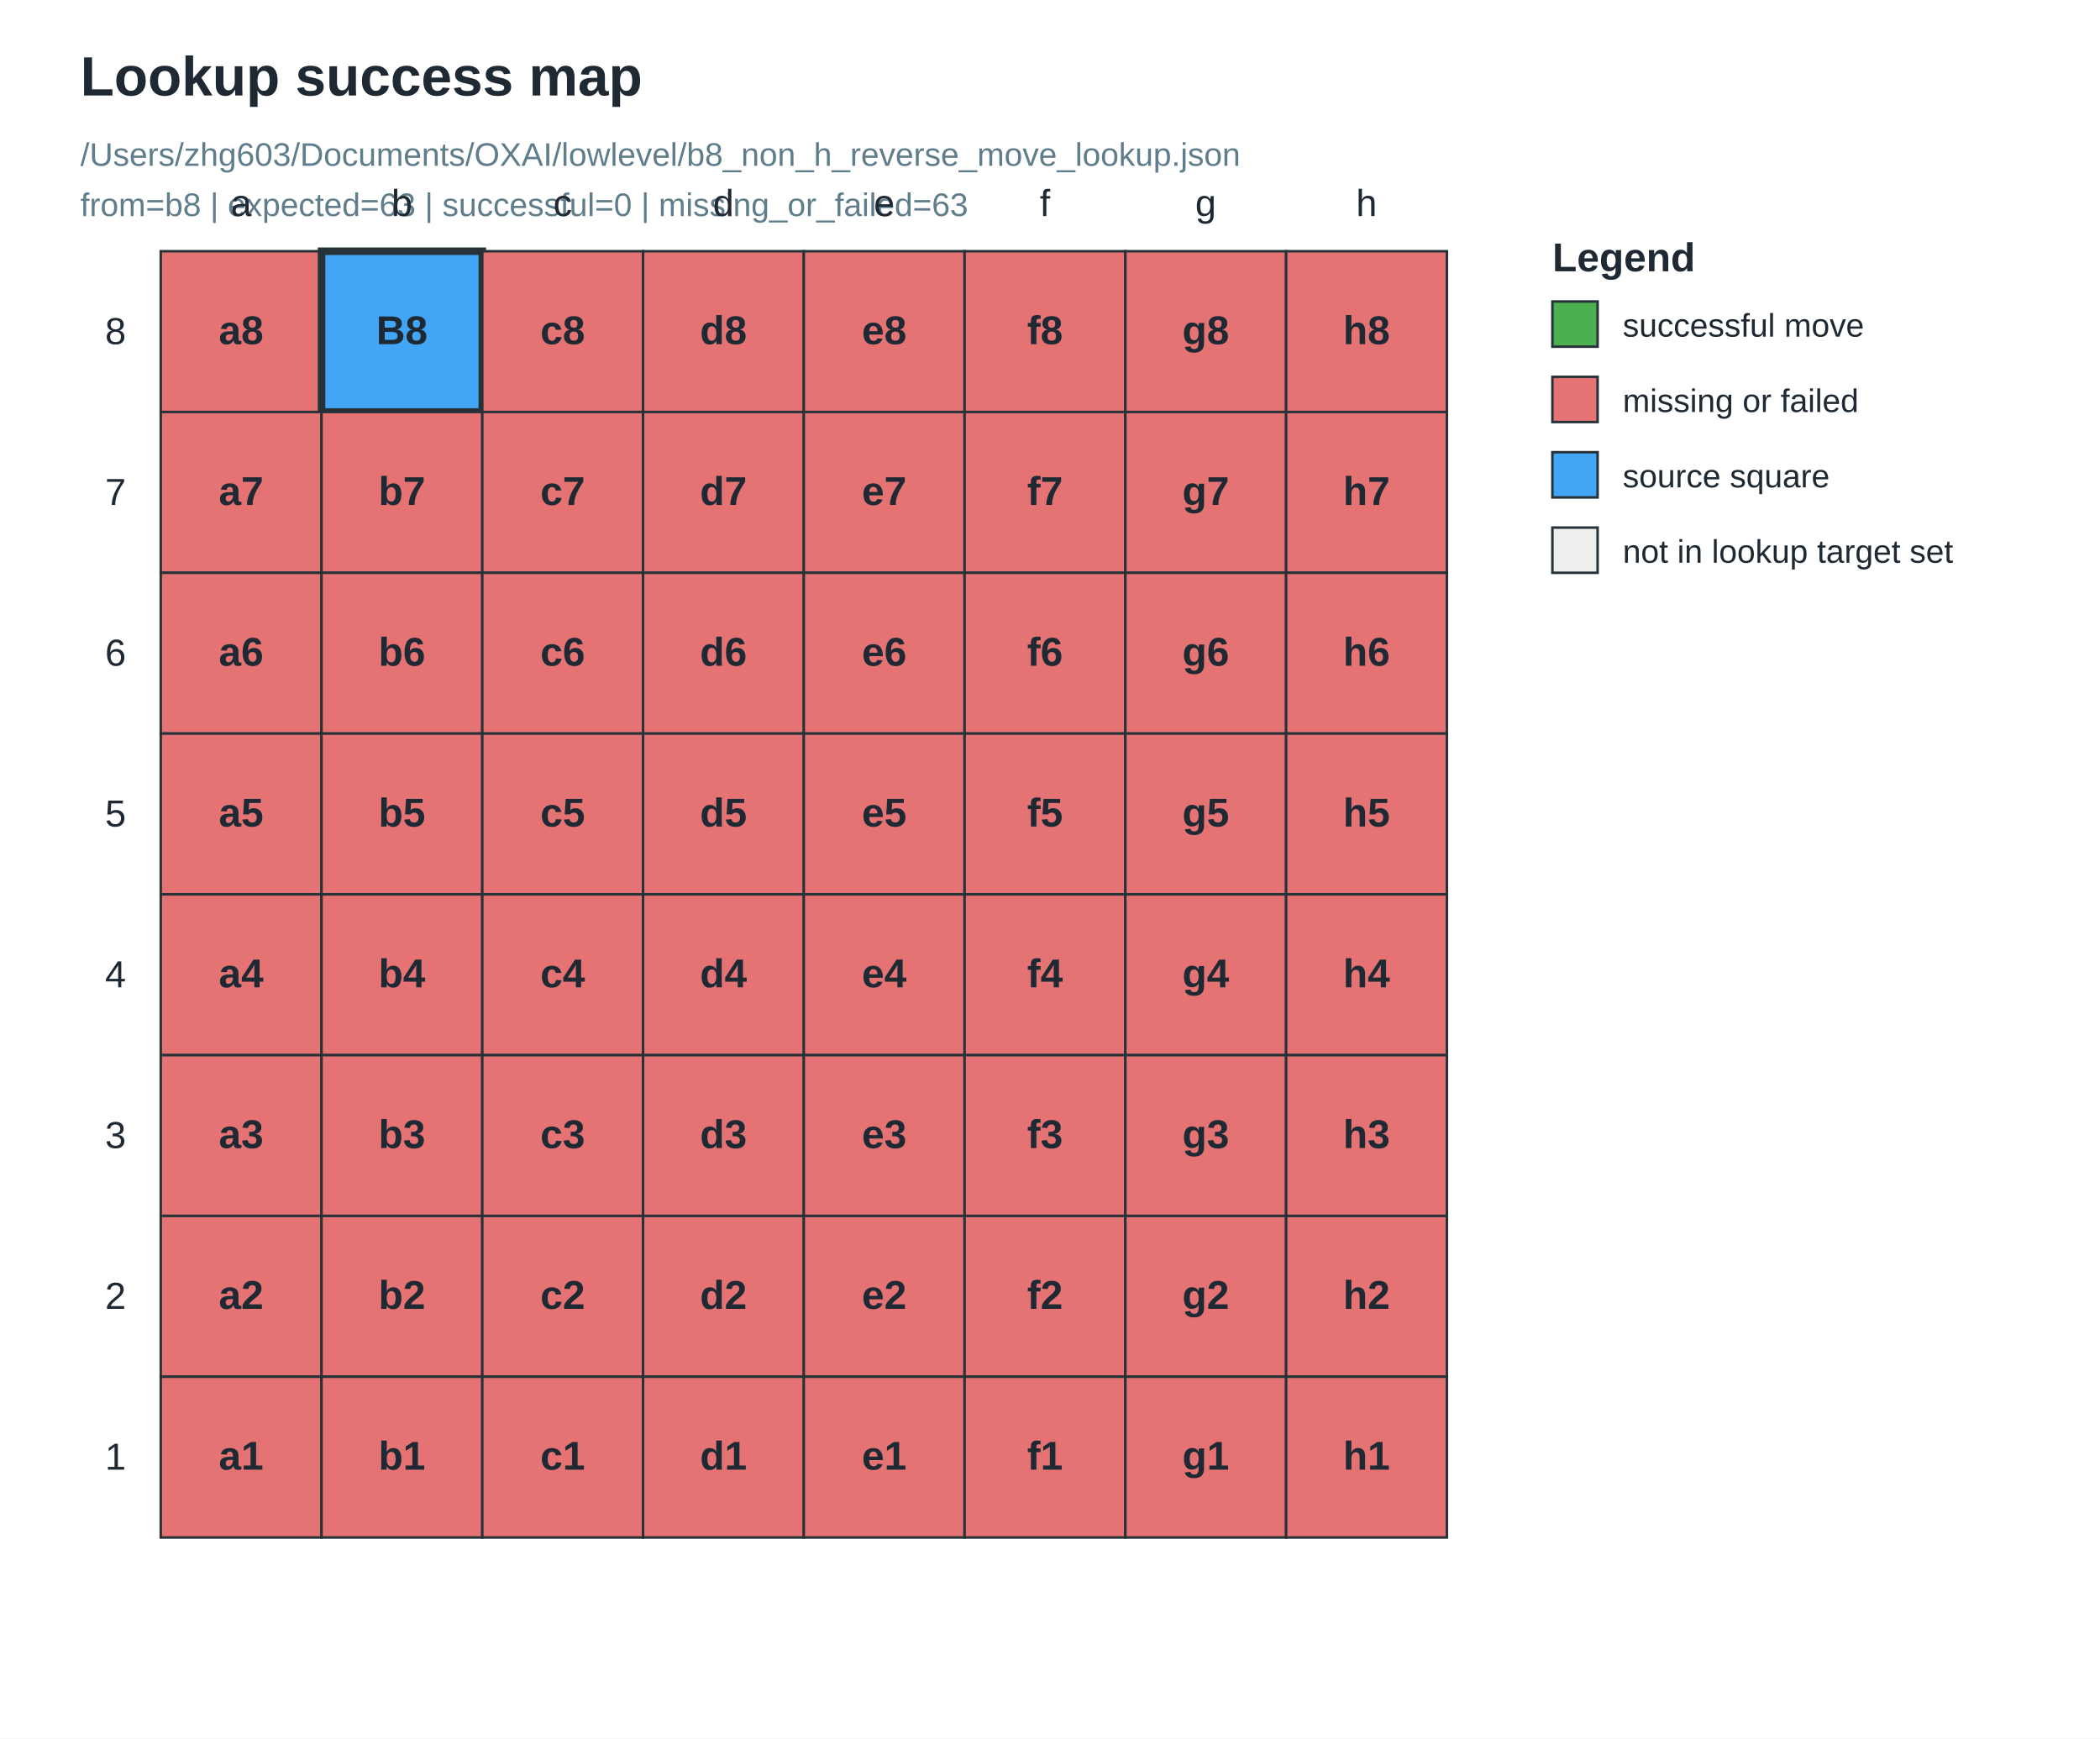
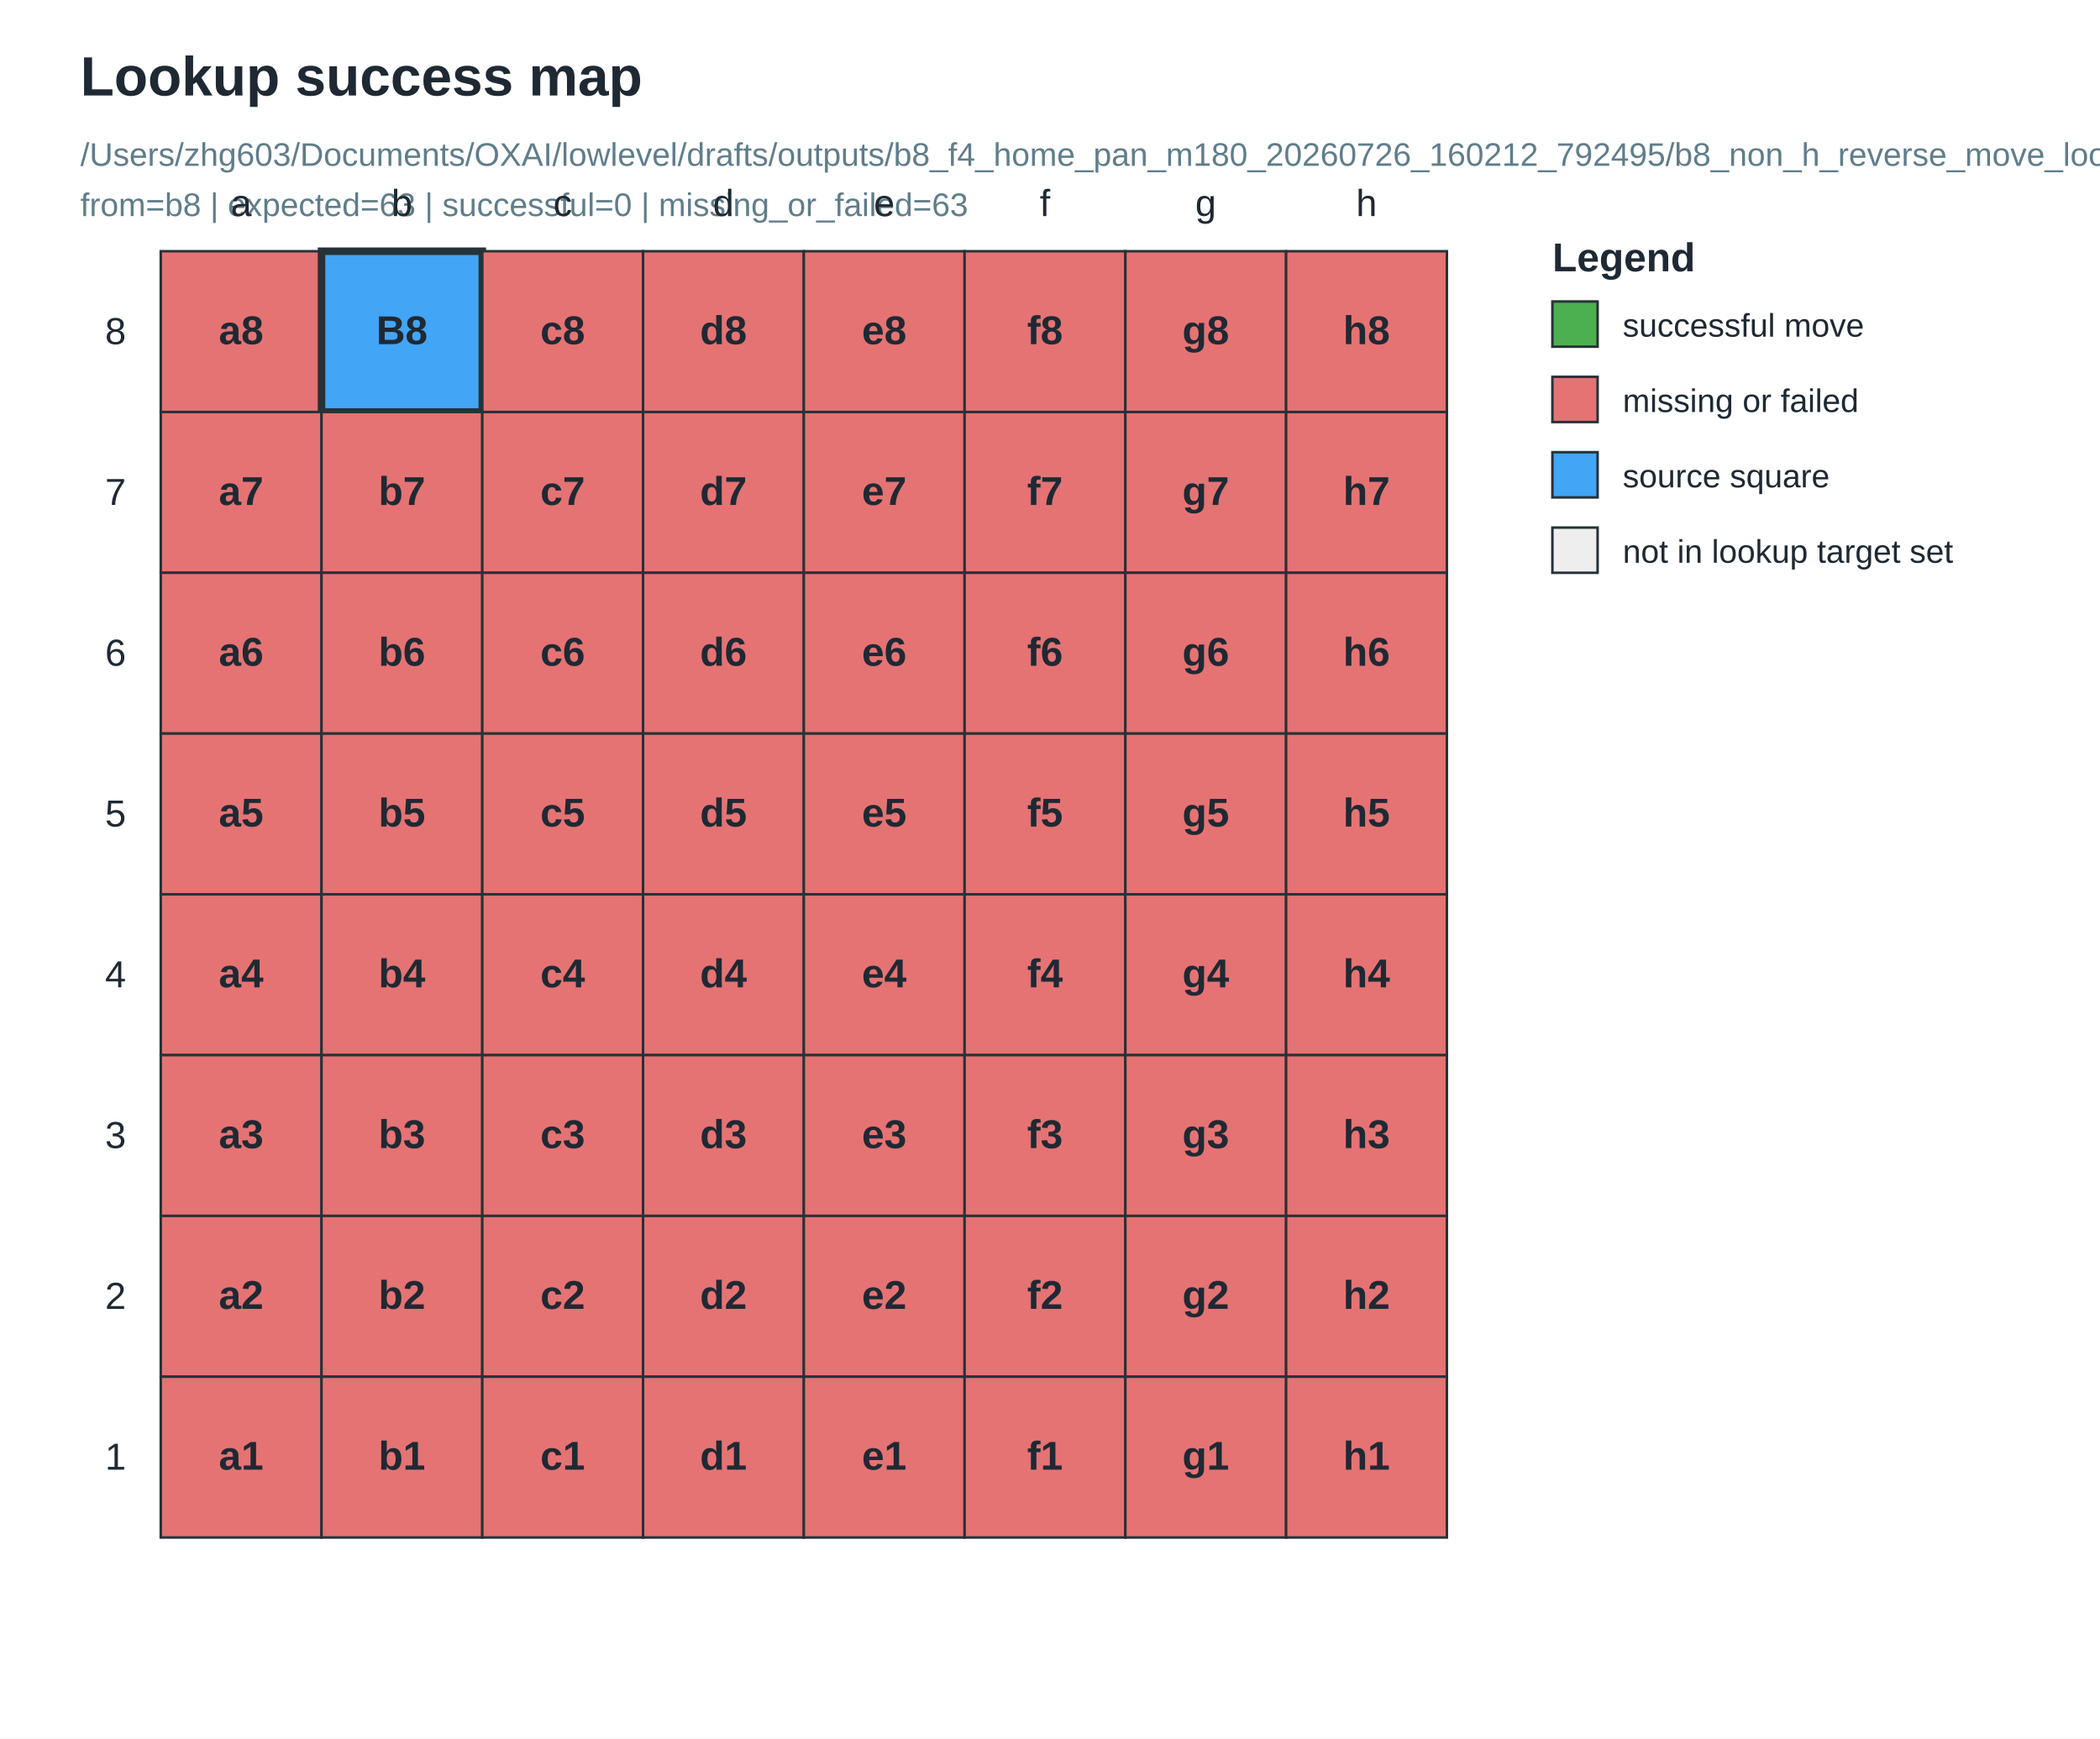
<svg xmlns="http://www.w3.org/2000/svg" width="836" height="692" viewBox="0 0 836 692">
  <rect width="100%" height="100%" fill="white" />
  <text x="32" y="38" font-family="Arial, sans-serif" font-size="22" font-weight="700" fill="#1f2933">Lookup success map</text>
-   <text x="32" y="66" font-family="Arial, sans-serif" font-size="13" fill="#607d8b">/Users/zhg603/Documents/OXAI/lowlevel/b8_non_h_reverse_move_lookup.json</text>
+   <text x="32" y="66" font-family="Arial, sans-serif" font-size="13" fill="#607d8b">/Users/zhg603/Documents/OXAI/lowlevel/drafts/outputs/b8_f4_home_pan_m180_20260726_160212_792495/b8_non_h_reverse_move_lookup.json</text>
  <text x="32" y="86" font-family="Arial, sans-serif" font-size="13" fill="#607d8b">from=b8 | expected=63 | successful=0 | missing_or_failed=63</text>
  <text x="96.0" y="86" text-anchor="middle" font-family="Arial, sans-serif" font-size="15" fill="#1f2933">a</text>
  <text x="160.0" y="86" text-anchor="middle" font-family="Arial, sans-serif" font-size="15" fill="#1f2933">b</text>
  <text x="224.0" y="86" text-anchor="middle" font-family="Arial, sans-serif" font-size="15" fill="#1f2933">c</text>
  <text x="288.0" y="86" text-anchor="middle" font-family="Arial, sans-serif" font-size="15" fill="#1f2933">d</text>
  <text x="352.0" y="86" text-anchor="middle" font-family="Arial, sans-serif" font-size="15" fill="#1f2933">e</text>
  <text x="416.0" y="86" text-anchor="middle" font-family="Arial, sans-serif" font-size="15" fill="#1f2933">f</text>
  <text x="480.0" y="86" text-anchor="middle" font-family="Arial, sans-serif" font-size="15" fill="#1f2933">g</text>
  <text x="544.0" y="86" text-anchor="middle" font-family="Arial, sans-serif" font-size="15" fill="#1f2933">h</text>
  <text x="46" y="137.0" text-anchor="middle" font-family="Arial, sans-serif" font-size="15" fill="#1f2933">8</text>
  <text x="46" y="201.0" text-anchor="middle" font-family="Arial, sans-serif" font-size="15" fill="#1f2933">7</text>
  <text x="46" y="265.0" text-anchor="middle" font-family="Arial, sans-serif" font-size="15" fill="#1f2933">6</text>
  <text x="46" y="329.0" text-anchor="middle" font-family="Arial, sans-serif" font-size="15" fill="#1f2933">5</text>
  <text x="46" y="393.0" text-anchor="middle" font-family="Arial, sans-serif" font-size="15" fill="#1f2933">4</text>
  <text x="46" y="457.0" text-anchor="middle" font-family="Arial, sans-serif" font-size="15" fill="#1f2933">3</text>
  <text x="46" y="521.0" text-anchor="middle" font-family="Arial, sans-serif" font-size="15" fill="#1f2933">2</text>
  <text x="46" y="585.0" text-anchor="middle" font-family="Arial, sans-serif" font-size="15" fill="#1f2933">1</text>
  <rect x="64" y="100" width="64" height="64" fill="#e57373" stroke="#263238" stroke-width="1">
</rect>
  <text x="96.0" y="137.0" text-anchor="middle" font-family="Arial, sans-serif" font-size="16" font-weight="700" fill="#1f2933">a8</text>
  <rect x="128" y="100" width="64" height="64" fill="#42a5f5" stroke="#263238" stroke-width="3">
</rect>
  <text x="160.0" y="137.0" text-anchor="middle" font-family="Arial, sans-serif" font-size="16" font-weight="700" fill="#1f2933">B8</text>
  <rect x="192" y="100" width="64" height="64" fill="#e57373" stroke="#263238" stroke-width="1">
</rect>
  <text x="224.0" y="137.0" text-anchor="middle" font-family="Arial, sans-serif" font-size="16" font-weight="700" fill="#1f2933">c8</text>
  <rect x="256" y="100" width="64" height="64" fill="#e57373" stroke="#263238" stroke-width="1">
</rect>
  <text x="288.0" y="137.0" text-anchor="middle" font-family="Arial, sans-serif" font-size="16" font-weight="700" fill="#1f2933">d8</text>
  <rect x="320" y="100" width="64" height="64" fill="#e57373" stroke="#263238" stroke-width="1">
</rect>
  <text x="352.0" y="137.0" text-anchor="middle" font-family="Arial, sans-serif" font-size="16" font-weight="700" fill="#1f2933">e8</text>
  <rect x="384" y="100" width="64" height="64" fill="#e57373" stroke="#263238" stroke-width="1">
</rect>
  <text x="416.0" y="137.0" text-anchor="middle" font-family="Arial, sans-serif" font-size="16" font-weight="700" fill="#1f2933">f8</text>
  <rect x="448" y="100" width="64" height="64" fill="#e57373" stroke="#263238" stroke-width="1">
</rect>
  <text x="480.0" y="137.0" text-anchor="middle" font-family="Arial, sans-serif" font-size="16" font-weight="700" fill="#1f2933">g8</text>
  <rect x="512" y="100" width="64" height="64" fill="#e57373" stroke="#263238" stroke-width="1">
</rect>
  <text x="544.0" y="137.0" text-anchor="middle" font-family="Arial, sans-serif" font-size="16" font-weight="700" fill="#1f2933">h8</text>
  <rect x="64" y="164" width="64" height="64" fill="#e57373" stroke="#263238" stroke-width="1">
</rect>
  <text x="96.0" y="201.0" text-anchor="middle" font-family="Arial, sans-serif" font-size="16" font-weight="700" fill="#1f2933">a7</text>
  <rect x="128" y="164" width="64" height="64" fill="#e57373" stroke="#263238" stroke-width="1">
</rect>
  <text x="160.0" y="201.0" text-anchor="middle" font-family="Arial, sans-serif" font-size="16" font-weight="700" fill="#1f2933">b7</text>
  <rect x="192" y="164" width="64" height="64" fill="#e57373" stroke="#263238" stroke-width="1">
</rect>
  <text x="224.0" y="201.0" text-anchor="middle" font-family="Arial, sans-serif" font-size="16" font-weight="700" fill="#1f2933">c7</text>
  <rect x="256" y="164" width="64" height="64" fill="#e57373" stroke="#263238" stroke-width="1">
</rect>
  <text x="288.0" y="201.0" text-anchor="middle" font-family="Arial, sans-serif" font-size="16" font-weight="700" fill="#1f2933">d7</text>
  <rect x="320" y="164" width="64" height="64" fill="#e57373" stroke="#263238" stroke-width="1">
</rect>
  <text x="352.0" y="201.0" text-anchor="middle" font-family="Arial, sans-serif" font-size="16" font-weight="700" fill="#1f2933">e7</text>
  <rect x="384" y="164" width="64" height="64" fill="#e57373" stroke="#263238" stroke-width="1">
</rect>
  <text x="416.0" y="201.0" text-anchor="middle" font-family="Arial, sans-serif" font-size="16" font-weight="700" fill="#1f2933">f7</text>
  <rect x="448" y="164" width="64" height="64" fill="#e57373" stroke="#263238" stroke-width="1">
</rect>
  <text x="480.0" y="201.0" text-anchor="middle" font-family="Arial, sans-serif" font-size="16" font-weight="700" fill="#1f2933">g7</text>
  <rect x="512" y="164" width="64" height="64" fill="#e57373" stroke="#263238" stroke-width="1">
</rect>
  <text x="544.0" y="201.0" text-anchor="middle" font-family="Arial, sans-serif" font-size="16" font-weight="700" fill="#1f2933">h7</text>
  <rect x="64" y="228" width="64" height="64" fill="#e57373" stroke="#263238" stroke-width="1">
</rect>
  <text x="96.0" y="265.0" text-anchor="middle" font-family="Arial, sans-serif" font-size="16" font-weight="700" fill="#1f2933">a6</text>
  <rect x="128" y="228" width="64" height="64" fill="#e57373" stroke="#263238" stroke-width="1">
</rect>
  <text x="160.0" y="265.0" text-anchor="middle" font-family="Arial, sans-serif" font-size="16" font-weight="700" fill="#1f2933">b6</text>
  <rect x="192" y="228" width="64" height="64" fill="#e57373" stroke="#263238" stroke-width="1">
</rect>
  <text x="224.0" y="265.0" text-anchor="middle" font-family="Arial, sans-serif" font-size="16" font-weight="700" fill="#1f2933">c6</text>
  <rect x="256" y="228" width="64" height="64" fill="#e57373" stroke="#263238" stroke-width="1">
</rect>
  <text x="288.0" y="265.0" text-anchor="middle" font-family="Arial, sans-serif" font-size="16" font-weight="700" fill="#1f2933">d6</text>
  <rect x="320" y="228" width="64" height="64" fill="#e57373" stroke="#263238" stroke-width="1">
</rect>
  <text x="352.0" y="265.0" text-anchor="middle" font-family="Arial, sans-serif" font-size="16" font-weight="700" fill="#1f2933">e6</text>
  <rect x="384" y="228" width="64" height="64" fill="#e57373" stroke="#263238" stroke-width="1">
</rect>
  <text x="416.0" y="265.0" text-anchor="middle" font-family="Arial, sans-serif" font-size="16" font-weight="700" fill="#1f2933">f6</text>
  <rect x="448" y="228" width="64" height="64" fill="#e57373" stroke="#263238" stroke-width="1">
</rect>
  <text x="480.0" y="265.0" text-anchor="middle" font-family="Arial, sans-serif" font-size="16" font-weight="700" fill="#1f2933">g6</text>
  <rect x="512" y="228" width="64" height="64" fill="#e57373" stroke="#263238" stroke-width="1">
</rect>
  <text x="544.0" y="265.0" text-anchor="middle" font-family="Arial, sans-serif" font-size="16" font-weight="700" fill="#1f2933">h6</text>
  <rect x="64" y="292" width="64" height="64" fill="#e57373" stroke="#263238" stroke-width="1">
</rect>
  <text x="96.0" y="329.0" text-anchor="middle" font-family="Arial, sans-serif" font-size="16" font-weight="700" fill="#1f2933">a5</text>
  <rect x="128" y="292" width="64" height="64" fill="#e57373" stroke="#263238" stroke-width="1">
</rect>
  <text x="160.0" y="329.0" text-anchor="middle" font-family="Arial, sans-serif" font-size="16" font-weight="700" fill="#1f2933">b5</text>
  <rect x="192" y="292" width="64" height="64" fill="#e57373" stroke="#263238" stroke-width="1">
</rect>
  <text x="224.0" y="329.0" text-anchor="middle" font-family="Arial, sans-serif" font-size="16" font-weight="700" fill="#1f2933">c5</text>
  <rect x="256" y="292" width="64" height="64" fill="#e57373" stroke="#263238" stroke-width="1">
</rect>
  <text x="288.0" y="329.0" text-anchor="middle" font-family="Arial, sans-serif" font-size="16" font-weight="700" fill="#1f2933">d5</text>
  <rect x="320" y="292" width="64" height="64" fill="#e57373" stroke="#263238" stroke-width="1">
</rect>
  <text x="352.0" y="329.0" text-anchor="middle" font-family="Arial, sans-serif" font-size="16" font-weight="700" fill="#1f2933">e5</text>
  <rect x="384" y="292" width="64" height="64" fill="#e57373" stroke="#263238" stroke-width="1">
</rect>
  <text x="416.0" y="329.0" text-anchor="middle" font-family="Arial, sans-serif" font-size="16" font-weight="700" fill="#1f2933">f5</text>
  <rect x="448" y="292" width="64" height="64" fill="#e57373" stroke="#263238" stroke-width="1">
</rect>
  <text x="480.0" y="329.0" text-anchor="middle" font-family="Arial, sans-serif" font-size="16" font-weight="700" fill="#1f2933">g5</text>
  <rect x="512" y="292" width="64" height="64" fill="#e57373" stroke="#263238" stroke-width="1">
</rect>
  <text x="544.0" y="329.0" text-anchor="middle" font-family="Arial, sans-serif" font-size="16" font-weight="700" fill="#1f2933">h5</text>
  <rect x="64" y="356" width="64" height="64" fill="#e57373" stroke="#263238" stroke-width="1">
</rect>
  <text x="96.0" y="393.0" text-anchor="middle" font-family="Arial, sans-serif" font-size="16" font-weight="700" fill="#1f2933">a4</text>
  <rect x="128" y="356" width="64" height="64" fill="#e57373" stroke="#263238" stroke-width="1">
</rect>
  <text x="160.0" y="393.0" text-anchor="middle" font-family="Arial, sans-serif" font-size="16" font-weight="700" fill="#1f2933">b4</text>
  <rect x="192" y="356" width="64" height="64" fill="#e57373" stroke="#263238" stroke-width="1">
</rect>
  <text x="224.0" y="393.0" text-anchor="middle" font-family="Arial, sans-serif" font-size="16" font-weight="700" fill="#1f2933">c4</text>
  <rect x="256" y="356" width="64" height="64" fill="#e57373" stroke="#263238" stroke-width="1">
</rect>
  <text x="288.0" y="393.0" text-anchor="middle" font-family="Arial, sans-serif" font-size="16" font-weight="700" fill="#1f2933">d4</text>
  <rect x="320" y="356" width="64" height="64" fill="#e57373" stroke="#263238" stroke-width="1">
</rect>
  <text x="352.0" y="393.0" text-anchor="middle" font-family="Arial, sans-serif" font-size="16" font-weight="700" fill="#1f2933">e4</text>
  <rect x="384" y="356" width="64" height="64" fill="#e57373" stroke="#263238" stroke-width="1">
</rect>
  <text x="416.0" y="393.0" text-anchor="middle" font-family="Arial, sans-serif" font-size="16" font-weight="700" fill="#1f2933">f4</text>
  <rect x="448" y="356" width="64" height="64" fill="#e57373" stroke="#263238" stroke-width="1">
</rect>
  <text x="480.0" y="393.0" text-anchor="middle" font-family="Arial, sans-serif" font-size="16" font-weight="700" fill="#1f2933">g4</text>
  <rect x="512" y="356" width="64" height="64" fill="#e57373" stroke="#263238" stroke-width="1">
</rect>
  <text x="544.0" y="393.0" text-anchor="middle" font-family="Arial, sans-serif" font-size="16" font-weight="700" fill="#1f2933">h4</text>
  <rect x="64" y="420" width="64" height="64" fill="#e57373" stroke="#263238" stroke-width="1">
</rect>
  <text x="96.0" y="457.0" text-anchor="middle" font-family="Arial, sans-serif" font-size="16" font-weight="700" fill="#1f2933">a3</text>
  <rect x="128" y="420" width="64" height="64" fill="#e57373" stroke="#263238" stroke-width="1">
</rect>
  <text x="160.0" y="457.0" text-anchor="middle" font-family="Arial, sans-serif" font-size="16" font-weight="700" fill="#1f2933">b3</text>
  <rect x="192" y="420" width="64" height="64" fill="#e57373" stroke="#263238" stroke-width="1">
</rect>
  <text x="224.0" y="457.0" text-anchor="middle" font-family="Arial, sans-serif" font-size="16" font-weight="700" fill="#1f2933">c3</text>
  <rect x="256" y="420" width="64" height="64" fill="#e57373" stroke="#263238" stroke-width="1">
</rect>
  <text x="288.0" y="457.0" text-anchor="middle" font-family="Arial, sans-serif" font-size="16" font-weight="700" fill="#1f2933">d3</text>
  <rect x="320" y="420" width="64" height="64" fill="#e57373" stroke="#263238" stroke-width="1">
</rect>
  <text x="352.0" y="457.0" text-anchor="middle" font-family="Arial, sans-serif" font-size="16" font-weight="700" fill="#1f2933">e3</text>
  <rect x="384" y="420" width="64" height="64" fill="#e57373" stroke="#263238" stroke-width="1">
</rect>
  <text x="416.0" y="457.0" text-anchor="middle" font-family="Arial, sans-serif" font-size="16" font-weight="700" fill="#1f2933">f3</text>
  <rect x="448" y="420" width="64" height="64" fill="#e57373" stroke="#263238" stroke-width="1">
</rect>
  <text x="480.0" y="457.0" text-anchor="middle" font-family="Arial, sans-serif" font-size="16" font-weight="700" fill="#1f2933">g3</text>
  <rect x="512" y="420" width="64" height="64" fill="#e57373" stroke="#263238" stroke-width="1">
</rect>
  <text x="544.0" y="457.0" text-anchor="middle" font-family="Arial, sans-serif" font-size="16" font-weight="700" fill="#1f2933">h3</text>
  <rect x="64" y="484" width="64" height="64" fill="#e57373" stroke="#263238" stroke-width="1">
</rect>
  <text x="96.0" y="521.0" text-anchor="middle" font-family="Arial, sans-serif" font-size="16" font-weight="700" fill="#1f2933">a2</text>
  <rect x="128" y="484" width="64" height="64" fill="#e57373" stroke="#263238" stroke-width="1">
</rect>
  <text x="160.0" y="521.0" text-anchor="middle" font-family="Arial, sans-serif" font-size="16" font-weight="700" fill="#1f2933">b2</text>
  <rect x="192" y="484" width="64" height="64" fill="#e57373" stroke="#263238" stroke-width="1">
</rect>
  <text x="224.0" y="521.0" text-anchor="middle" font-family="Arial, sans-serif" font-size="16" font-weight="700" fill="#1f2933">c2</text>
  <rect x="256" y="484" width="64" height="64" fill="#e57373" stroke="#263238" stroke-width="1">
</rect>
  <text x="288.0" y="521.0" text-anchor="middle" font-family="Arial, sans-serif" font-size="16" font-weight="700" fill="#1f2933">d2</text>
  <rect x="320" y="484" width="64" height="64" fill="#e57373" stroke="#263238" stroke-width="1">
</rect>
  <text x="352.0" y="521.0" text-anchor="middle" font-family="Arial, sans-serif" font-size="16" font-weight="700" fill="#1f2933">e2</text>
  <rect x="384" y="484" width="64" height="64" fill="#e57373" stroke="#263238" stroke-width="1">
</rect>
  <text x="416.0" y="521.0" text-anchor="middle" font-family="Arial, sans-serif" font-size="16" font-weight="700" fill="#1f2933">f2</text>
  <rect x="448" y="484" width="64" height="64" fill="#e57373" stroke="#263238" stroke-width="1">
</rect>
  <text x="480.0" y="521.0" text-anchor="middle" font-family="Arial, sans-serif" font-size="16" font-weight="700" fill="#1f2933">g2</text>
  <rect x="512" y="484" width="64" height="64" fill="#e57373" stroke="#263238" stroke-width="1">
</rect>
  <text x="544.0" y="521.0" text-anchor="middle" font-family="Arial, sans-serif" font-size="16" font-weight="700" fill="#1f2933">h2</text>
  <rect x="64" y="548" width="64" height="64" fill="#e57373" stroke="#263238" stroke-width="1">
</rect>
  <text x="96.0" y="585.0" text-anchor="middle" font-family="Arial, sans-serif" font-size="16" font-weight="700" fill="#1f2933">a1</text>
  <rect x="128" y="548" width="64" height="64" fill="#e57373" stroke="#263238" stroke-width="1">
</rect>
  <text x="160.0" y="585.0" text-anchor="middle" font-family="Arial, sans-serif" font-size="16" font-weight="700" fill="#1f2933">b1</text>
  <rect x="192" y="548" width="64" height="64" fill="#e57373" stroke="#263238" stroke-width="1">
</rect>
  <text x="224.0" y="585.0" text-anchor="middle" font-family="Arial, sans-serif" font-size="16" font-weight="700" fill="#1f2933">c1</text>
  <rect x="256" y="548" width="64" height="64" fill="#e57373" stroke="#263238" stroke-width="1">
</rect>
  <text x="288.0" y="585.0" text-anchor="middle" font-family="Arial, sans-serif" font-size="16" font-weight="700" fill="#1f2933">d1</text>
  <rect x="320" y="548" width="64" height="64" fill="#e57373" stroke="#263238" stroke-width="1">
</rect>
  <text x="352.0" y="585.0" text-anchor="middle" font-family="Arial, sans-serif" font-size="16" font-weight="700" fill="#1f2933">e1</text>
  <rect x="384" y="548" width="64" height="64" fill="#e57373" stroke="#263238" stroke-width="1">
</rect>
  <text x="416.0" y="585.0" text-anchor="middle" font-family="Arial, sans-serif" font-size="16" font-weight="700" fill="#1f2933">f1</text>
  <rect x="448" y="548" width="64" height="64" fill="#e57373" stroke="#263238" stroke-width="1">
</rect>
  <text x="480.0" y="585.0" text-anchor="middle" font-family="Arial, sans-serif" font-size="16" font-weight="700" fill="#1f2933">g1</text>
  <rect x="512" y="548" width="64" height="64" fill="#e57373" stroke="#263238" stroke-width="1">
</rect>
  <text x="544.0" y="585.0" text-anchor="middle" font-family="Arial, sans-serif" font-size="16" font-weight="700" fill="#1f2933">h1</text>
  <text x="618" y="108" font-family="Arial, sans-serif" font-size="16" font-weight="700" fill="#1f2933">Legend</text>
  <rect x="618" y="120" width="18" height="18" fill="#4caf50" stroke="#263238" stroke-width="1" />
  <text x="646" y="134" font-family="Arial, sans-serif" font-size="13" fill="#1f2933">successful move</text>
  <rect x="618" y="150" width="18" height="18" fill="#e57373" stroke="#263238" stroke-width="1" />
  <text x="646" y="164" font-family="Arial, sans-serif" font-size="13" fill="#1f2933">missing or failed</text>
  <rect x="618" y="180" width="18" height="18" fill="#42a5f5" stroke="#263238" stroke-width="1" />
  <text x="646" y="194" font-family="Arial, sans-serif" font-size="13" fill="#1f2933">source square</text>
  <rect x="618" y="210" width="18" height="18" fill="#eeeeee" stroke="#263238" stroke-width="1" />
  <text x="646" y="224" font-family="Arial, sans-serif" font-size="13" fill="#1f2933">not in lookup target set</text>
</svg>
